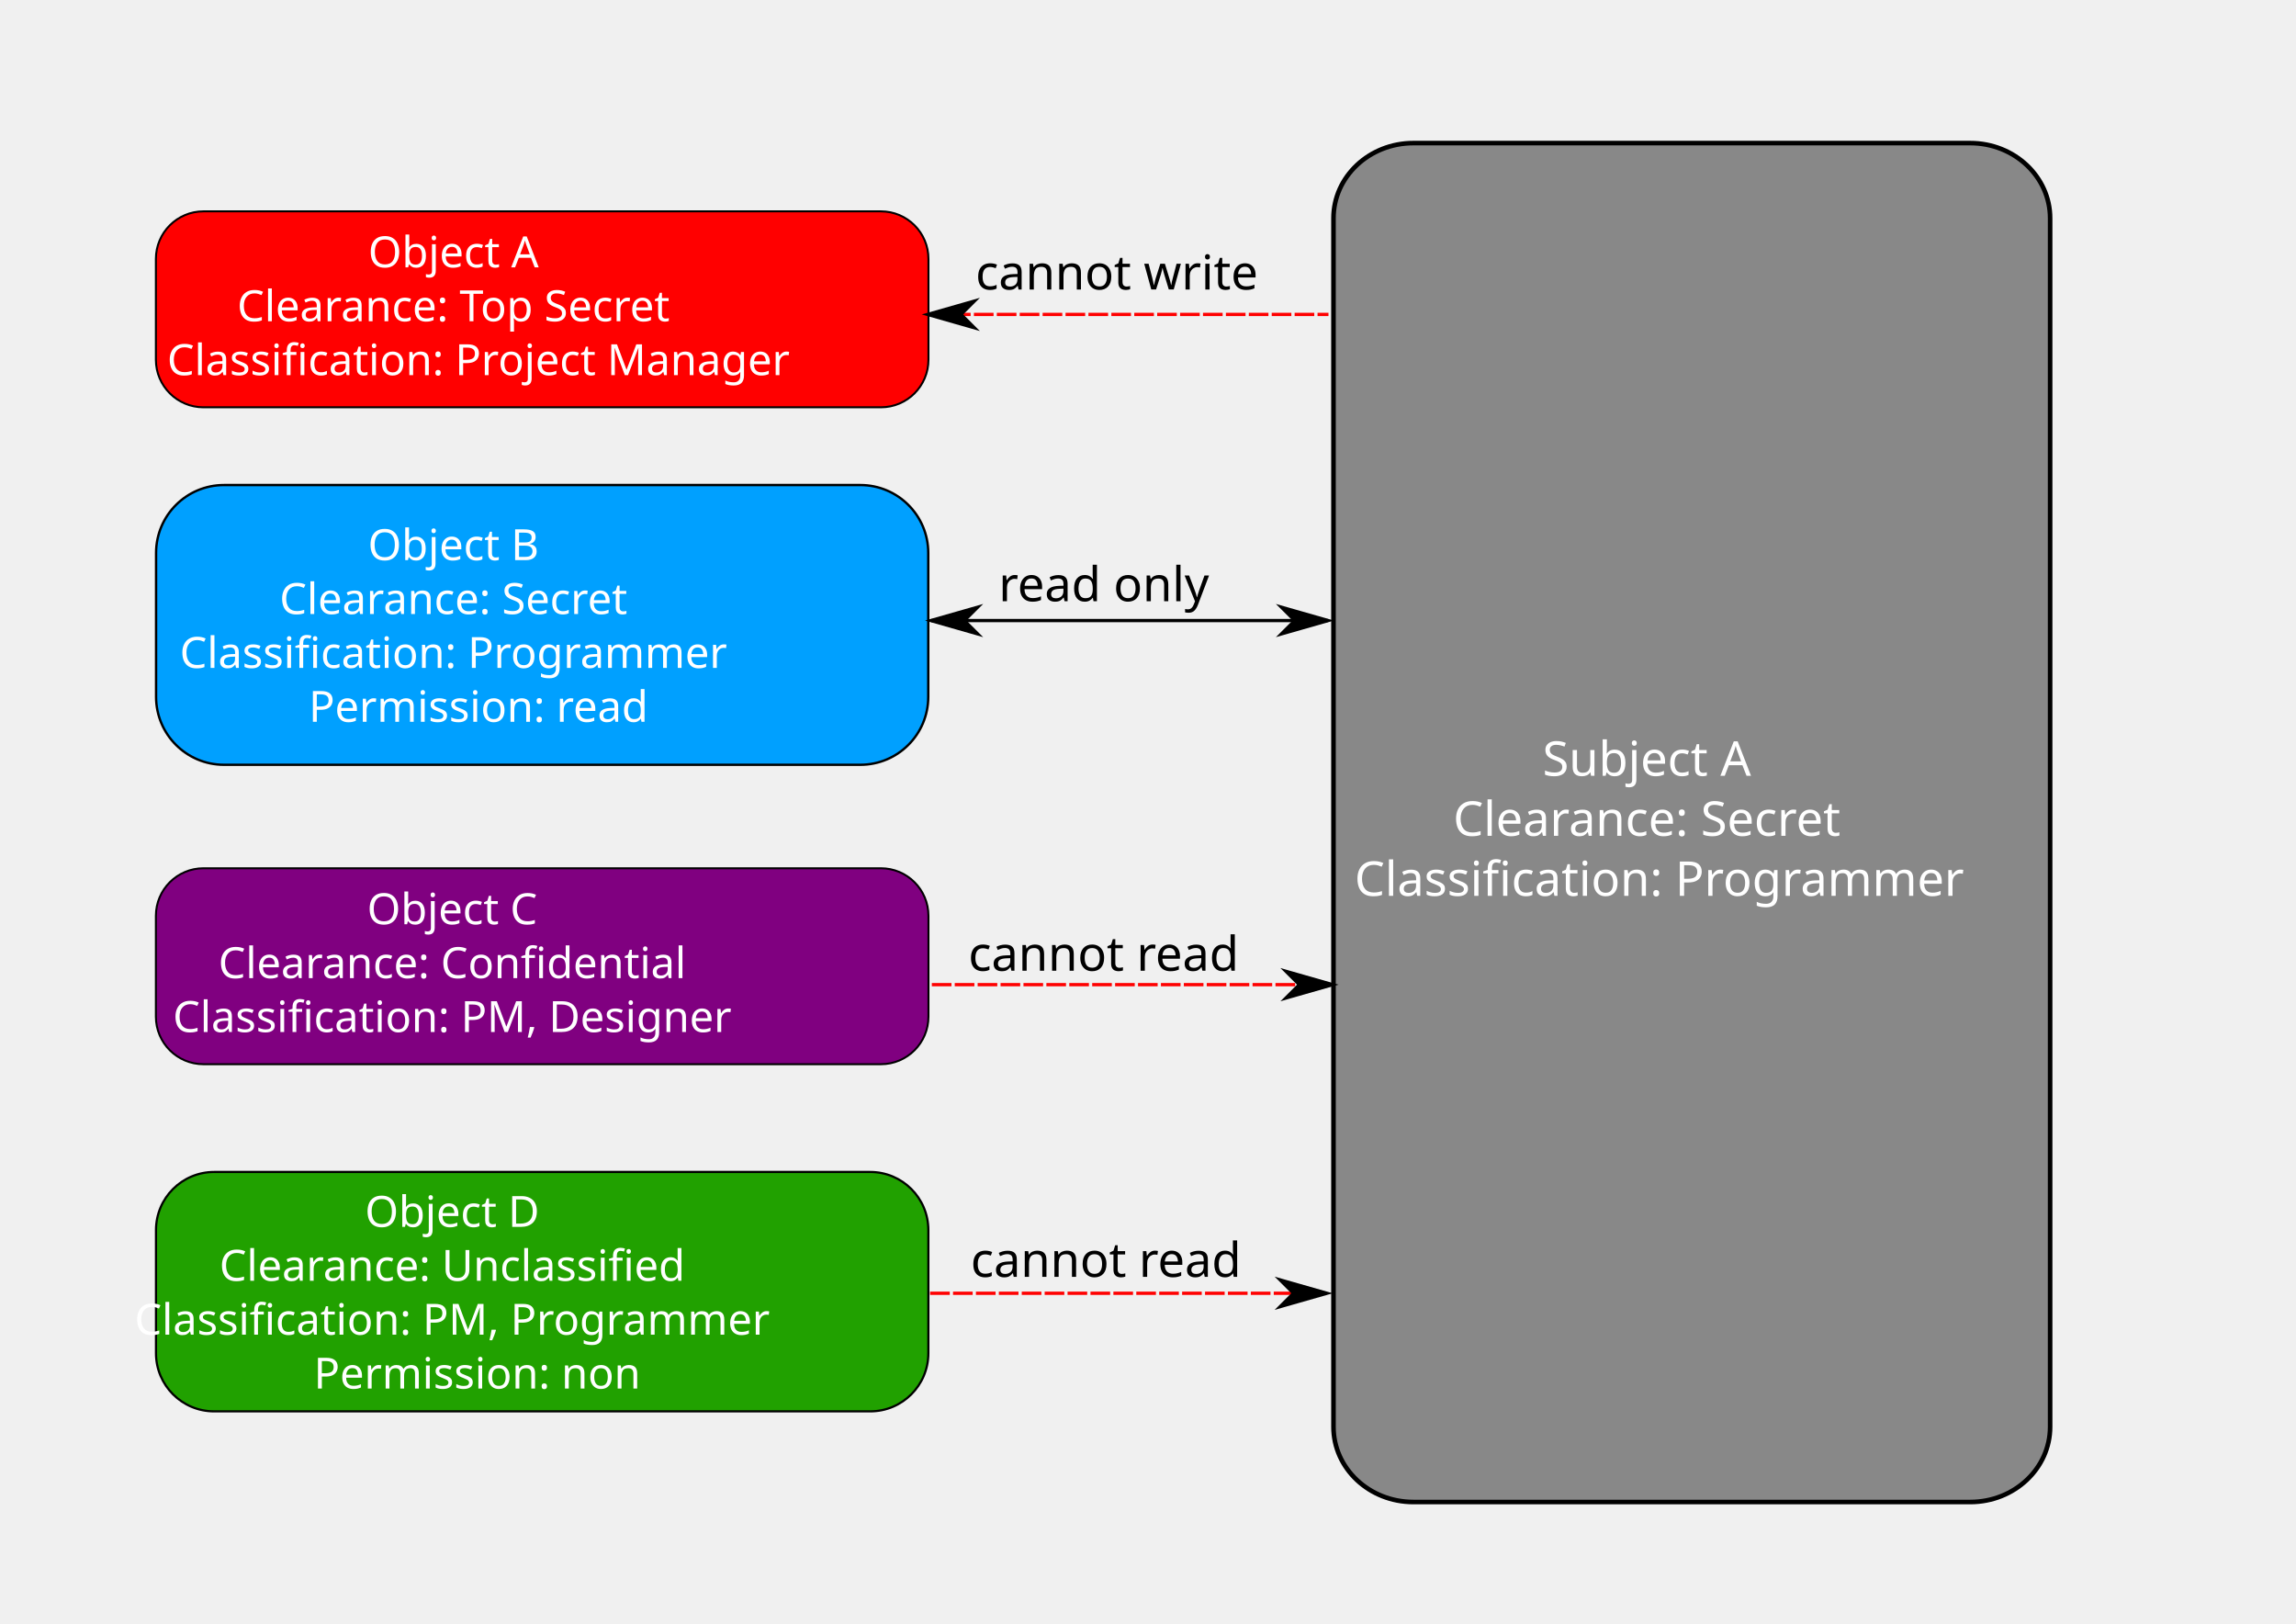
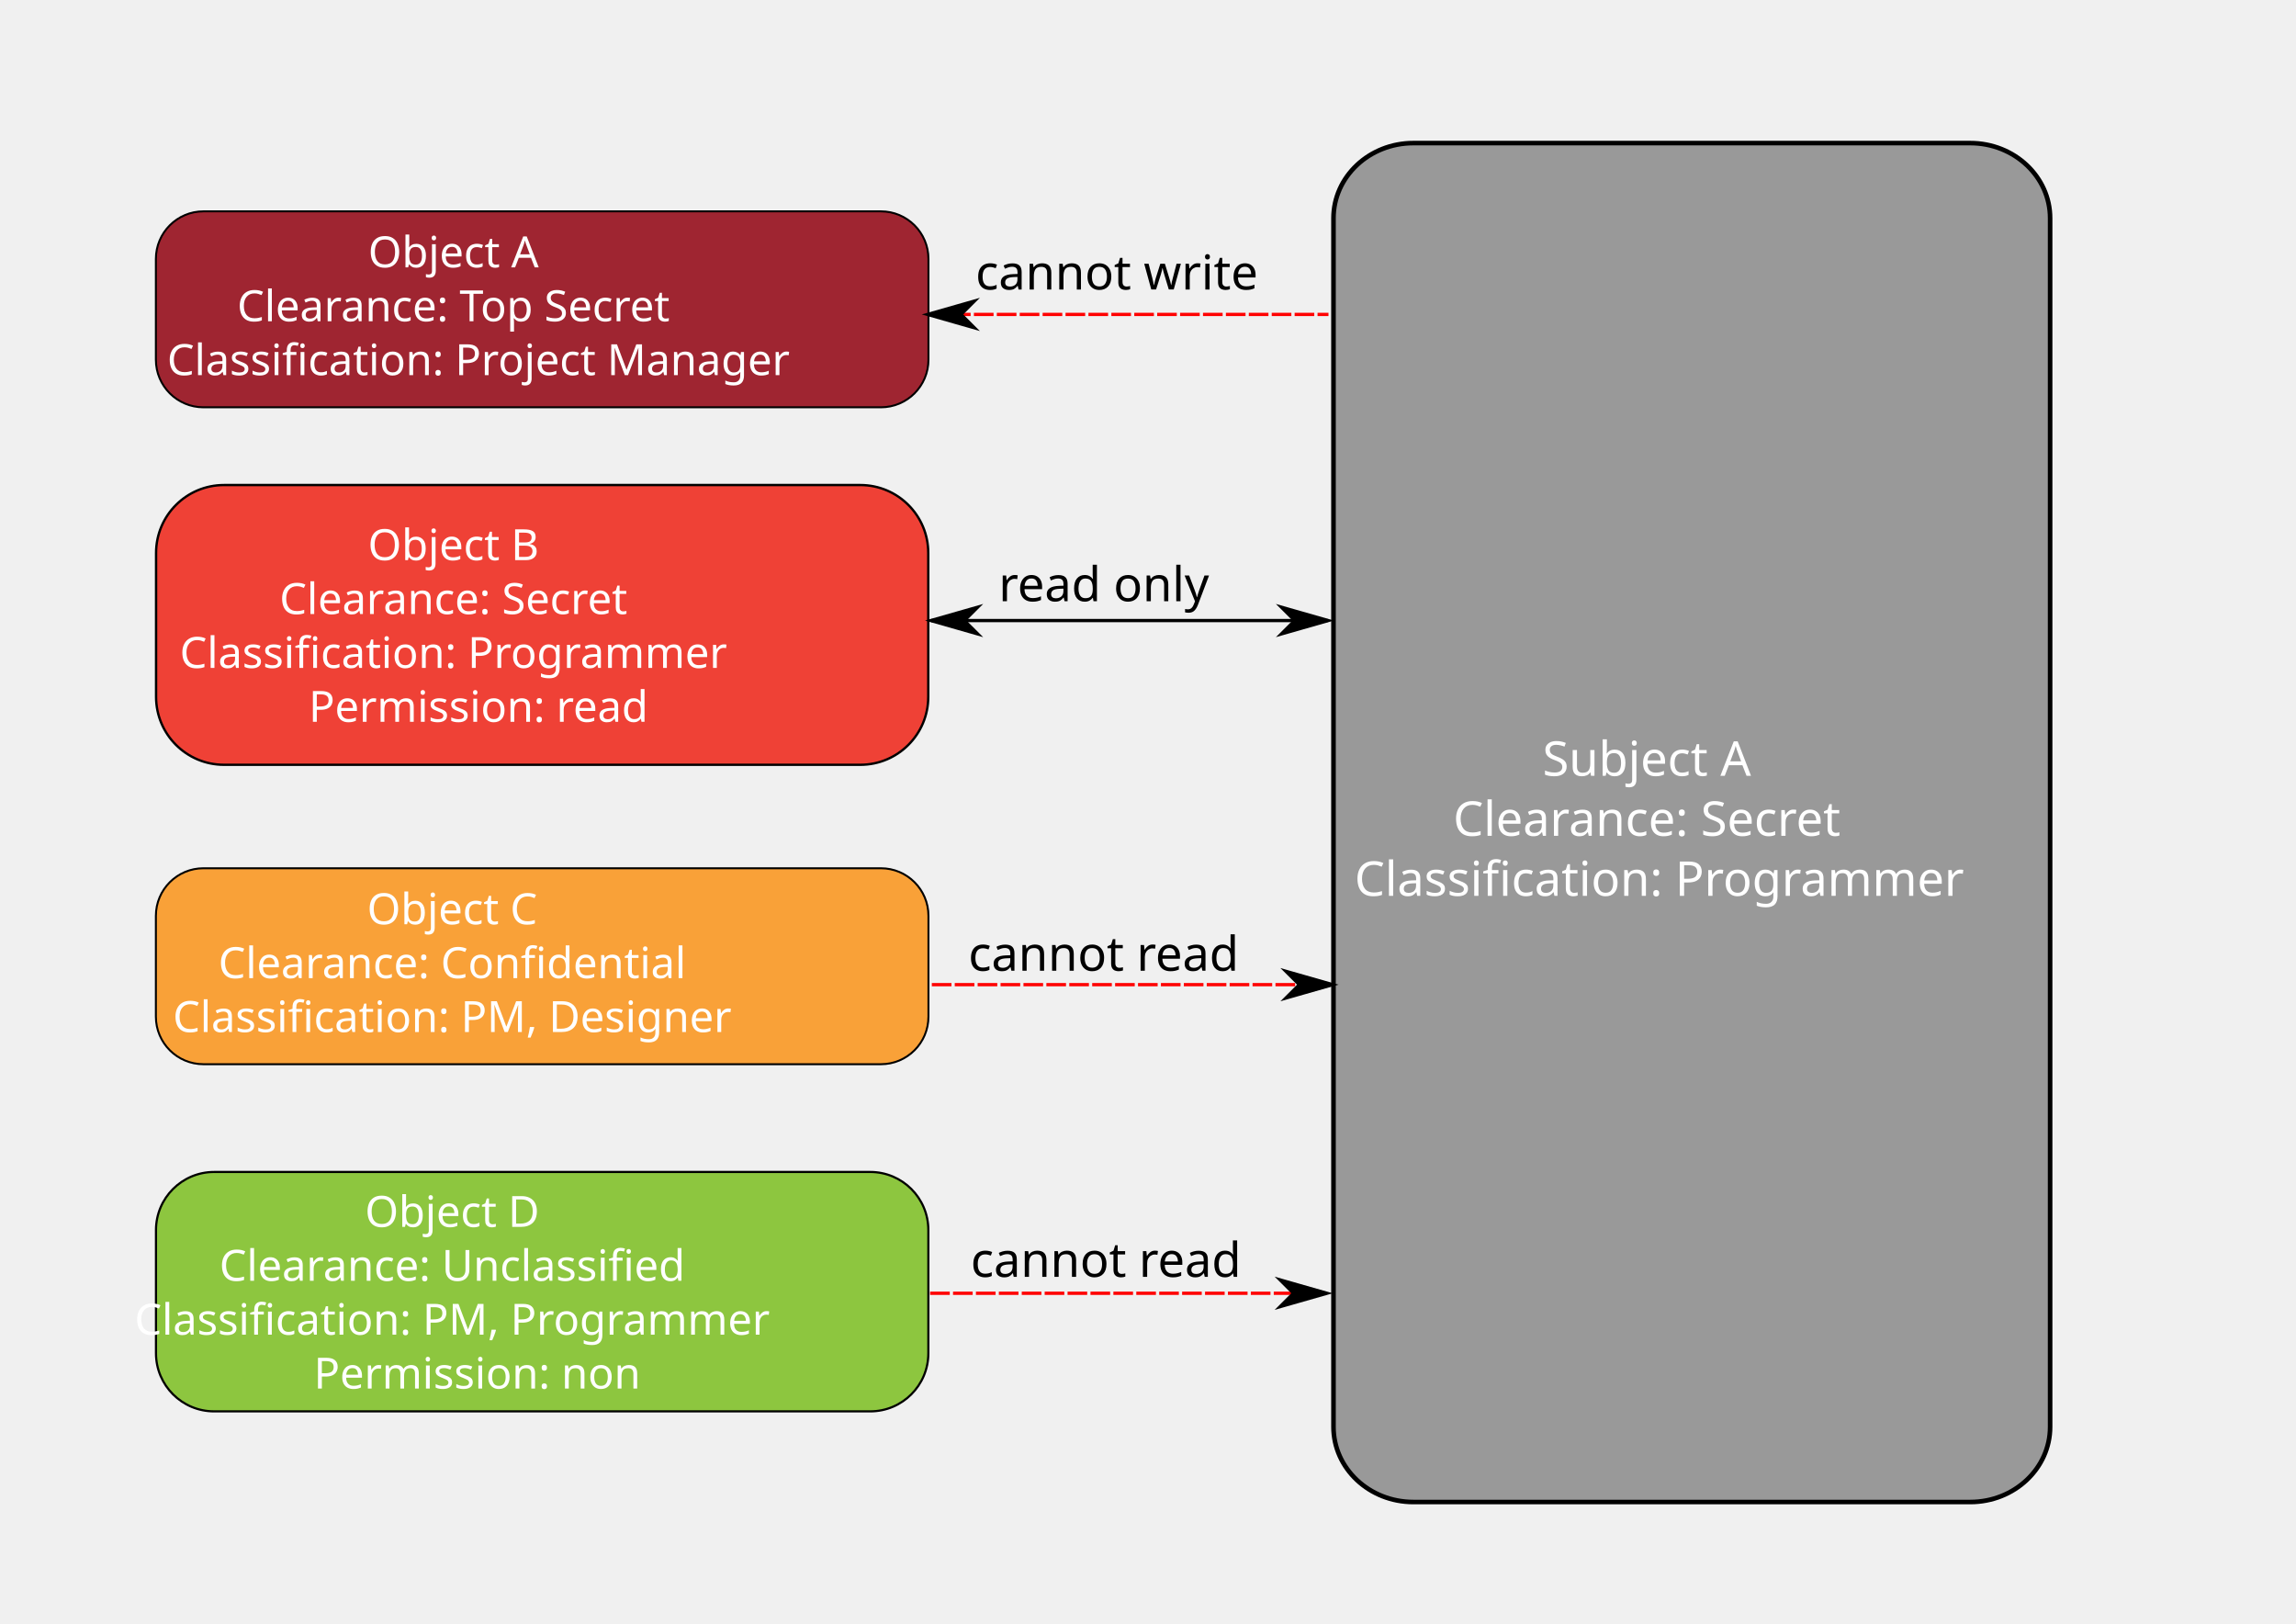
<svg xmlns="http://www.w3.org/2000/svg" width="1052.362" height="744.094" id="svg2" version="1.1">
  <defs id="defs4">
    <marker orient="auto" refY="0.0" refX="0.0" id="Arrow1Lstart" style="overflow:visible">
      <path id="path3874" d="M 0.0,0.0 L 5.0,-5.0 L -12.5,0.0 L 5.0,5.0 L 0.0,0.0 z " style="fill-rule:evenodd;stroke:#000000;stroke-width:1.0pt" transform="scale(0.8) translate(12.5,0)" />
    </marker>
    <marker orient="auto" refY="0.0" refX="0.0" id="StopL" style="overflow:visible">
      <path id="path5605" d="M 0.0,5.65 L 0.0,-5.65" style="fill:none;fill-opacity:0.75;fill-rule:evenodd;stroke:#000000;stroke-width:1.0pt" transform="scale(0.8)" />
    </marker>
    <marker orient="auto" refY="0" refX="0" id="Arrow1Lend" style="overflow:visible">
      <path id="path4148" d="M 0,0 5,-5 -12.5,0 5,5 0,0 z" style="fill-rule:evenodd;stroke:#000000;stroke-width:1pt" transform="matrix(-0.8,0,0,-0.8,-10,0)" />
    </marker>
    <marker orient="auto" refY="0" refX="0" id="Arrow1Lend-9" style="overflow:visible">
      <path id="path4148-4" d="M 0,0 5,-5 -12.5,0 5,5 0,0 z" style="fill-rule:evenodd;stroke:#000000;stroke-width:1pt" transform="matrix(-0.8,0,0,-0.8,-10,0)" />
    </marker>
    <marker orient="auto" refY="0" refX="0" id="Arrow1Lend-1" style="overflow:visible">
      <path id="path4148-40" d="M 0,0 5,-5 -12.5,0 5,5 0,0 z" style="fill-rule:evenodd;stroke:#000000;stroke-width:1pt" transform="matrix(-0.8,0,0,-0.8,-10,0)" />
    </marker>
    <marker orient="auto" refY="0" refX="0" id="Arrow1Lend-1-5" style="overflow:visible">
      <path id="path4148-40-0" d="M 0,0 5,-5 -12.5,0 5,5 0,0 z" style="fill-rule:evenodd;stroke:#000000;stroke-width:1pt" transform="matrix(-0.8,0,0,-0.8,-10,0)" />
    </marker>
    <marker orient="auto" refY="0" refX="0" id="Arrow1Lend-1-4" style="overflow:visible">
      <path id="path4148-40-4" d="M 0,0 5,-5 -12.5,0 5,5 0,0 z" style="fill-rule:evenodd;stroke:#000000;stroke-width:1pt" transform="matrix(-0.8,0,0,-0.8,-10,0)" />
    </marker>
    <marker orient="auto" refY="0" refX="0" id="Arrow1Lend-1-7" style="overflow:visible">
      <path id="path4148-40-9" d="M 0,0 5,-5 -12.5,0 5,5 0,0 z" style="fill-rule:evenodd;stroke:#000000;stroke-width:1pt" transform="matrix(-0.8,0,0,-0.8,-10,0)" />
    </marker>
    <marker orient="auto" refY="0" refX="0" id="Arrow1Lend-1-42" style="overflow:visible">
      <path id="path4148-40-02" d="M 0,0 5,-5 -12.5,0 5,5 0,0 z" style="fill-rule:evenodd;stroke:#000000;stroke-width:1pt" transform="matrix(-0.8,0,0,-0.8,-10,0)" />
    </marker>
  </defs>
  <g id="layer1" transform="translate(0,-308.2677)">
-     <rect style="fill:#ff0000;stroke:#000000;stroke-width:0.898;stroke-opacity:1" id="rect2991" width="354.102" height="89.808" x="71.449" y="405.119" ry="21.811" />
+     <rect style="fill:#9f2531;stroke:#000000;stroke-width:0.898;stroke-opacity:1;fill-opacity:1" id="rect2991" width="354.102" height="89.808" x="71.449" y="405.119" ry="21.811" />
    <text xml:space="preserve" style="font-size:44.091px;font-style:normal;font-weight:normal;line-height:125%;letter-spacing:0px;word-spacing:0px;fill:#000000;fill-opacity:1;stroke:none;font-family:Sans" x="247.955" y="430.777" id="text2995">
      <tspan id="tspan2997" x="247.955" y="430.777" style="font-size:19.758px;font-style:normal;font-variant:normal;font-weight:normal;font-stretch:normal;text-align:center;line-height:125%;writing-mode:lr-tb;text-anchor:middle;font-family:Sans;-inkscape-font-specification:Sans;fill:#ffffff">Object A</tspan>
      <tspan x="247.955" y="455.474" id="tspan4585" style="font-size:19.758px;font-style:normal;font-variant:normal;font-weight:normal;font-stretch:normal;text-align:center;line-height:125%;writing-mode:lr-tb;text-anchor:middle;font-family:Sans;-inkscape-font-specification:Sans;fill:#ffffff">Clearance: Top Secret</tspan>
      <tspan x="247.955" y="480.172" id="tspan4587" style="font-size:19.758px;font-style:normal;font-variant:normal;font-weight:normal;font-stretch:normal;text-align:center;line-height:125%;writing-mode:lr-tb;text-anchor:middle;font-family:Sans;-inkscape-font-specification:Sans;fill:#ffffff">Classification: Project Manager</tspan>
    </text>
-     <rect style="fill:#00a0ff;fill-opacity:1;stroke:#000000;stroke-width:1.073;stroke-opacity:1" id="rect2991-3" width="353.927" height="128.205" x="71.536" y="530.543" ry="31.136" />
+     <rect style="fill:#ef4136;fill-opacity:1;stroke:#000000;stroke-width:1.073;stroke-opacity:1" id="rect2991-3" width="353.927" height="128.205" x="71.536" y="530.543" ry="31.136" />
    <text xml:space="preserve" style="font-size:44.091px;font-style:normal;font-weight:normal;line-height:125%;letter-spacing:0px;word-spacing:0px;fill:#000000;fill-opacity:1;stroke:none;font-family:Sans" x="247.955" y="564.965" id="text2995-6">
      <tspan x="247.955" y="564.965" id="tspan3810" style="font-size:19.758px;text-align:center;text-anchor:middle;fill:#ffffff">Object B</tspan>
      <tspan x="247.955" y="589.662" style="font-size:19.758px;text-align:center;text-anchor:middle;fill:#ffffff" id="tspan4589">Clearance: Secret</tspan>
      <tspan x="247.955" y="614.36" style="font-size:19.758px;text-align:center;text-anchor:middle;fill:#ffffff" id="tspan4591">Classification: Programmer</tspan>
      <tspan x="247.955" y="639.057" style="font-size:19.758px;text-align:center;text-anchor:middle;fill:#ffffff" id="tspan4964">Permission: read</tspan>
    </text>
-     <rect style="fill:#21a100;fill-opacity:1;stroke:#000000;stroke-width:0.993;stroke-opacity:1" id="rect2991-1" width="354.008" height="109.714" x="71.496" y="845.342" ry="26.645" />
+     <rect style="fill:#8dc63f;fill-opacity:1;stroke:#000000;stroke-width:0.993;stroke-opacity:1" id="rect2991-1" width="354.008" height="109.714" x="71.496" y="845.342" ry="26.645" />
    <text xml:space="preserve" style="font-size:44.091px;font-style:normal;font-weight:normal;line-height:125%;letter-spacing:0px;word-spacing:0px;fill:#000000;fill-opacity:1;stroke:none;font-family:Sans" x="247.39" y="870.518" id="text2995-0">
      <tspan id="tspan2997-7" x="247.39" y="870.518" style="font-size:19.758px;text-align:center;text-anchor:middle;fill:#ffffff">Object D</tspan>
      <tspan x="247.39" y="895.216" style="font-size:19.758px;text-align:center;text-anchor:middle;fill:#ffffff" id="tspan4597">Clearance: Unclassified</tspan>
      <tspan x="247.39" y="919.913" style="font-size:19.758px;text-align:center;text-anchor:middle;fill:#ffffff" id="tspan4599">Classification: PM, Programmer</tspan>
      <tspan x="247.39" y="944.61" style="font-size:19.758px;text-align:center;text-anchor:middle;fill:#ffffff" id="tspan4966">Permission: non</tspan>
    </text>
-     <rect style="fill:#800080;fill-opacity:1;stroke:#000000;stroke-width:0.898;stroke-opacity:1" id="rect2991-11" width="354.102" height="89.808" x="71.449" y="706.162" ry="21.811" />
+     <rect style="fill:#f9a138;fill-opacity:1;stroke:#000000;stroke-width:0.898;stroke-opacity:1" id="rect2991-11" width="354.102" height="89.808" x="71.449" y="706.162" ry="21.811" />
    <text xml:space="preserve" style="font-size:44.091px;font-style:normal;font-weight:normal;line-height:125%;letter-spacing:0px;word-spacing:0px;fill:#000000;fill-opacity:1;stroke:none;font-family:Sans" x="247.39" y="731.82" id="text2995-7">
      <tspan x="247.39" y="731.82" id="tspan5542" style="font-size:19.758px;text-align:center;text-anchor:middle;fill:#ffffff">Object C</tspan>
      <tspan x="247.39" y="756.518" style="font-size:19.758px;text-align:center;text-anchor:middle;fill:#ffffff" id="tspan4593">Clearance: Confidential</tspan>
      <tspan x="247.39" y="781.215" style="font-size:19.758px;text-align:center;text-anchor:middle;fill:#ffffff" id="tspan4601">Classification: PM, Designer</tspan>
      <tspan x="247.39" y="805.912" style="font-size:19.758px;text-align:center;text-anchor:middle;fill:#ffffff" id="tspan4968" />
    </text>
-     <rect style="fill:#000000;fill-opacity:0.431;stroke:#000000;stroke-width:2.103;stroke-miterlimit:4;stroke-opacity:1;stroke-dasharray:none" id="rect7891" width="328.469" height="622.755" x="611.194" y="373.842" rx="36.612" ry="34.433" />
-     <text xml:space="preserve" style="font-size:22px;font-style:normal;font-weight:normal;line-height:125%;letter-spacing:0px;word-spacing:0px;fill:#000000;fill-opacity:1;stroke:none;font-family:Sans" x="774.822" y="663.789" id="text8419">
+     <rect style="fill:#999999;fill-opacity:1;stroke:#000000;stroke-width:2.103;stroke-miterlimit:4;stroke-opacity:1;stroke-dasharray:none" id="rect7891" width="328.469" height="622.755" x="611.194" y="373.842" rx="36.612" ry="34.433" />
+     <text xml:space="preserve" style="font-size:22px;font-style:normal;font-weight:normal;line-height:125%;letter-spacing:0px;word-spacing:0px;fill:#ffffff;fill-opacity:1;stroke:none;font-family:Sans" x="774.822" y="663.789" id="text8419">
      <tspan id="tspan8421" x="774.822" y="663.789" style="text-align:center;text-anchor:middle;fill:#ffffff">Subject A</tspan>
      <tspan x="774.822" y="691.289" id="tspan8423" style="text-align:center;text-anchor:middle;fill:#ffffff">Clearance: Secret</tspan>
      <tspan x="774.822" y="718.789" id="tspan8425" style="text-align:center;text-anchor:middle;fill:#ffffff">Classification: Programmer</tspan>
    </text>
    <path style="fill:none;stroke:#ff0000;stroke-width:1.5;stroke-linecap:butt;stroke-linejoin:miter;stroke-miterlimit:4;stroke-opacity:1;stroke-dasharray:9, 1.5;stroke-dashoffset:0;marker-mid:none;marker-end:none;marker-start:url(#Arrow1Lstart)" d="m 425.387,452.362 183.511,0" id="path8427" />
    <path style="fill:none;stroke:#ff0000;stroke-width:1.5;stroke-linecap:butt;stroke-linejoin:miter;stroke-opacity:1;marker-end:url(#Arrow1Lend-1);stroke-miterlimit:4;stroke-dasharray:9,1.5;stroke-dashoffset:0" d="m 426.317,900.934 181.652,0" id="path10507-6" />
    <text xml:space="preserve" style="font-size:22px;font-style:normal;font-weight:normal;line-height:125%;letter-spacing:0px;word-spacing:0px;fill:#000000;fill-opacity:1;stroke:none;font-family:Sans" x="457.714" y="583.791" id="text10732">
      <tspan id="tspan10734" x="457.714" y="583.791">read only</tspan>
    </text>
    <text xml:space="preserve" style="font-size:22px;font-style:normal;font-weight:normal;line-height:125%;letter-spacing:0px;word-spacing:0px;fill:#000000;fill-opacity:1;stroke:none;font-family:Sans" x="444.921" y="893.421" id="text10732-9">
      <tspan id="tspan10734-4" x="444.921" y="893.421">cannot read</tspan>
    </text>
    <path style="fill:none;stroke:#000000;stroke-width:1.5;stroke-linecap:butt;stroke-linejoin:miter;stroke-miterlimit:4;stroke-opacity:1;stroke-dasharray:none;marker-end:url(#Arrow1Lend-1-42);marker-start:url(#Arrow1Lstart)" d="m 426.889,592.648 181.652,0" id="path10507-6-33" />
    <path style="fill:none;stroke:#ff0000;stroke-width:1.5;stroke-linecap:butt;stroke-linejoin:miter;stroke-miterlimit:4;stroke-opacity:1;stroke-dasharray:9, 1.5;stroke-dashoffset:0;marker-mid:none;marker-end:url(#Arrow1Lend-1-42)" d="m 427.102,759.505 183.511,0" id="path8427-5" />
    <text xml:space="preserve" style="font-size:22px;font-style:normal;font-weight:normal;line-height:125%;letter-spacing:0px;word-spacing:0px;fill:#000000;fill-opacity:1;stroke:none;font-family:Sans" x="447.143" y="440.934" id="text3050">
      <tspan id="tspan3052" x="447.143" y="440.934">cannot write</tspan>
    </text>
    <text xml:space="preserve" style="font-size:22px;font-style:normal;font-weight:normal;line-height:125%;letter-spacing:0px;word-spacing:0px;fill:#000000;fill-opacity:1;stroke:none;font-family:Sans" x="443.849" y="753.135" id="text3050-3">
      <tspan id="tspan3052-2" x="443.849" y="753.135">cannot read</tspan>
    </text>
  </g>
</svg>
